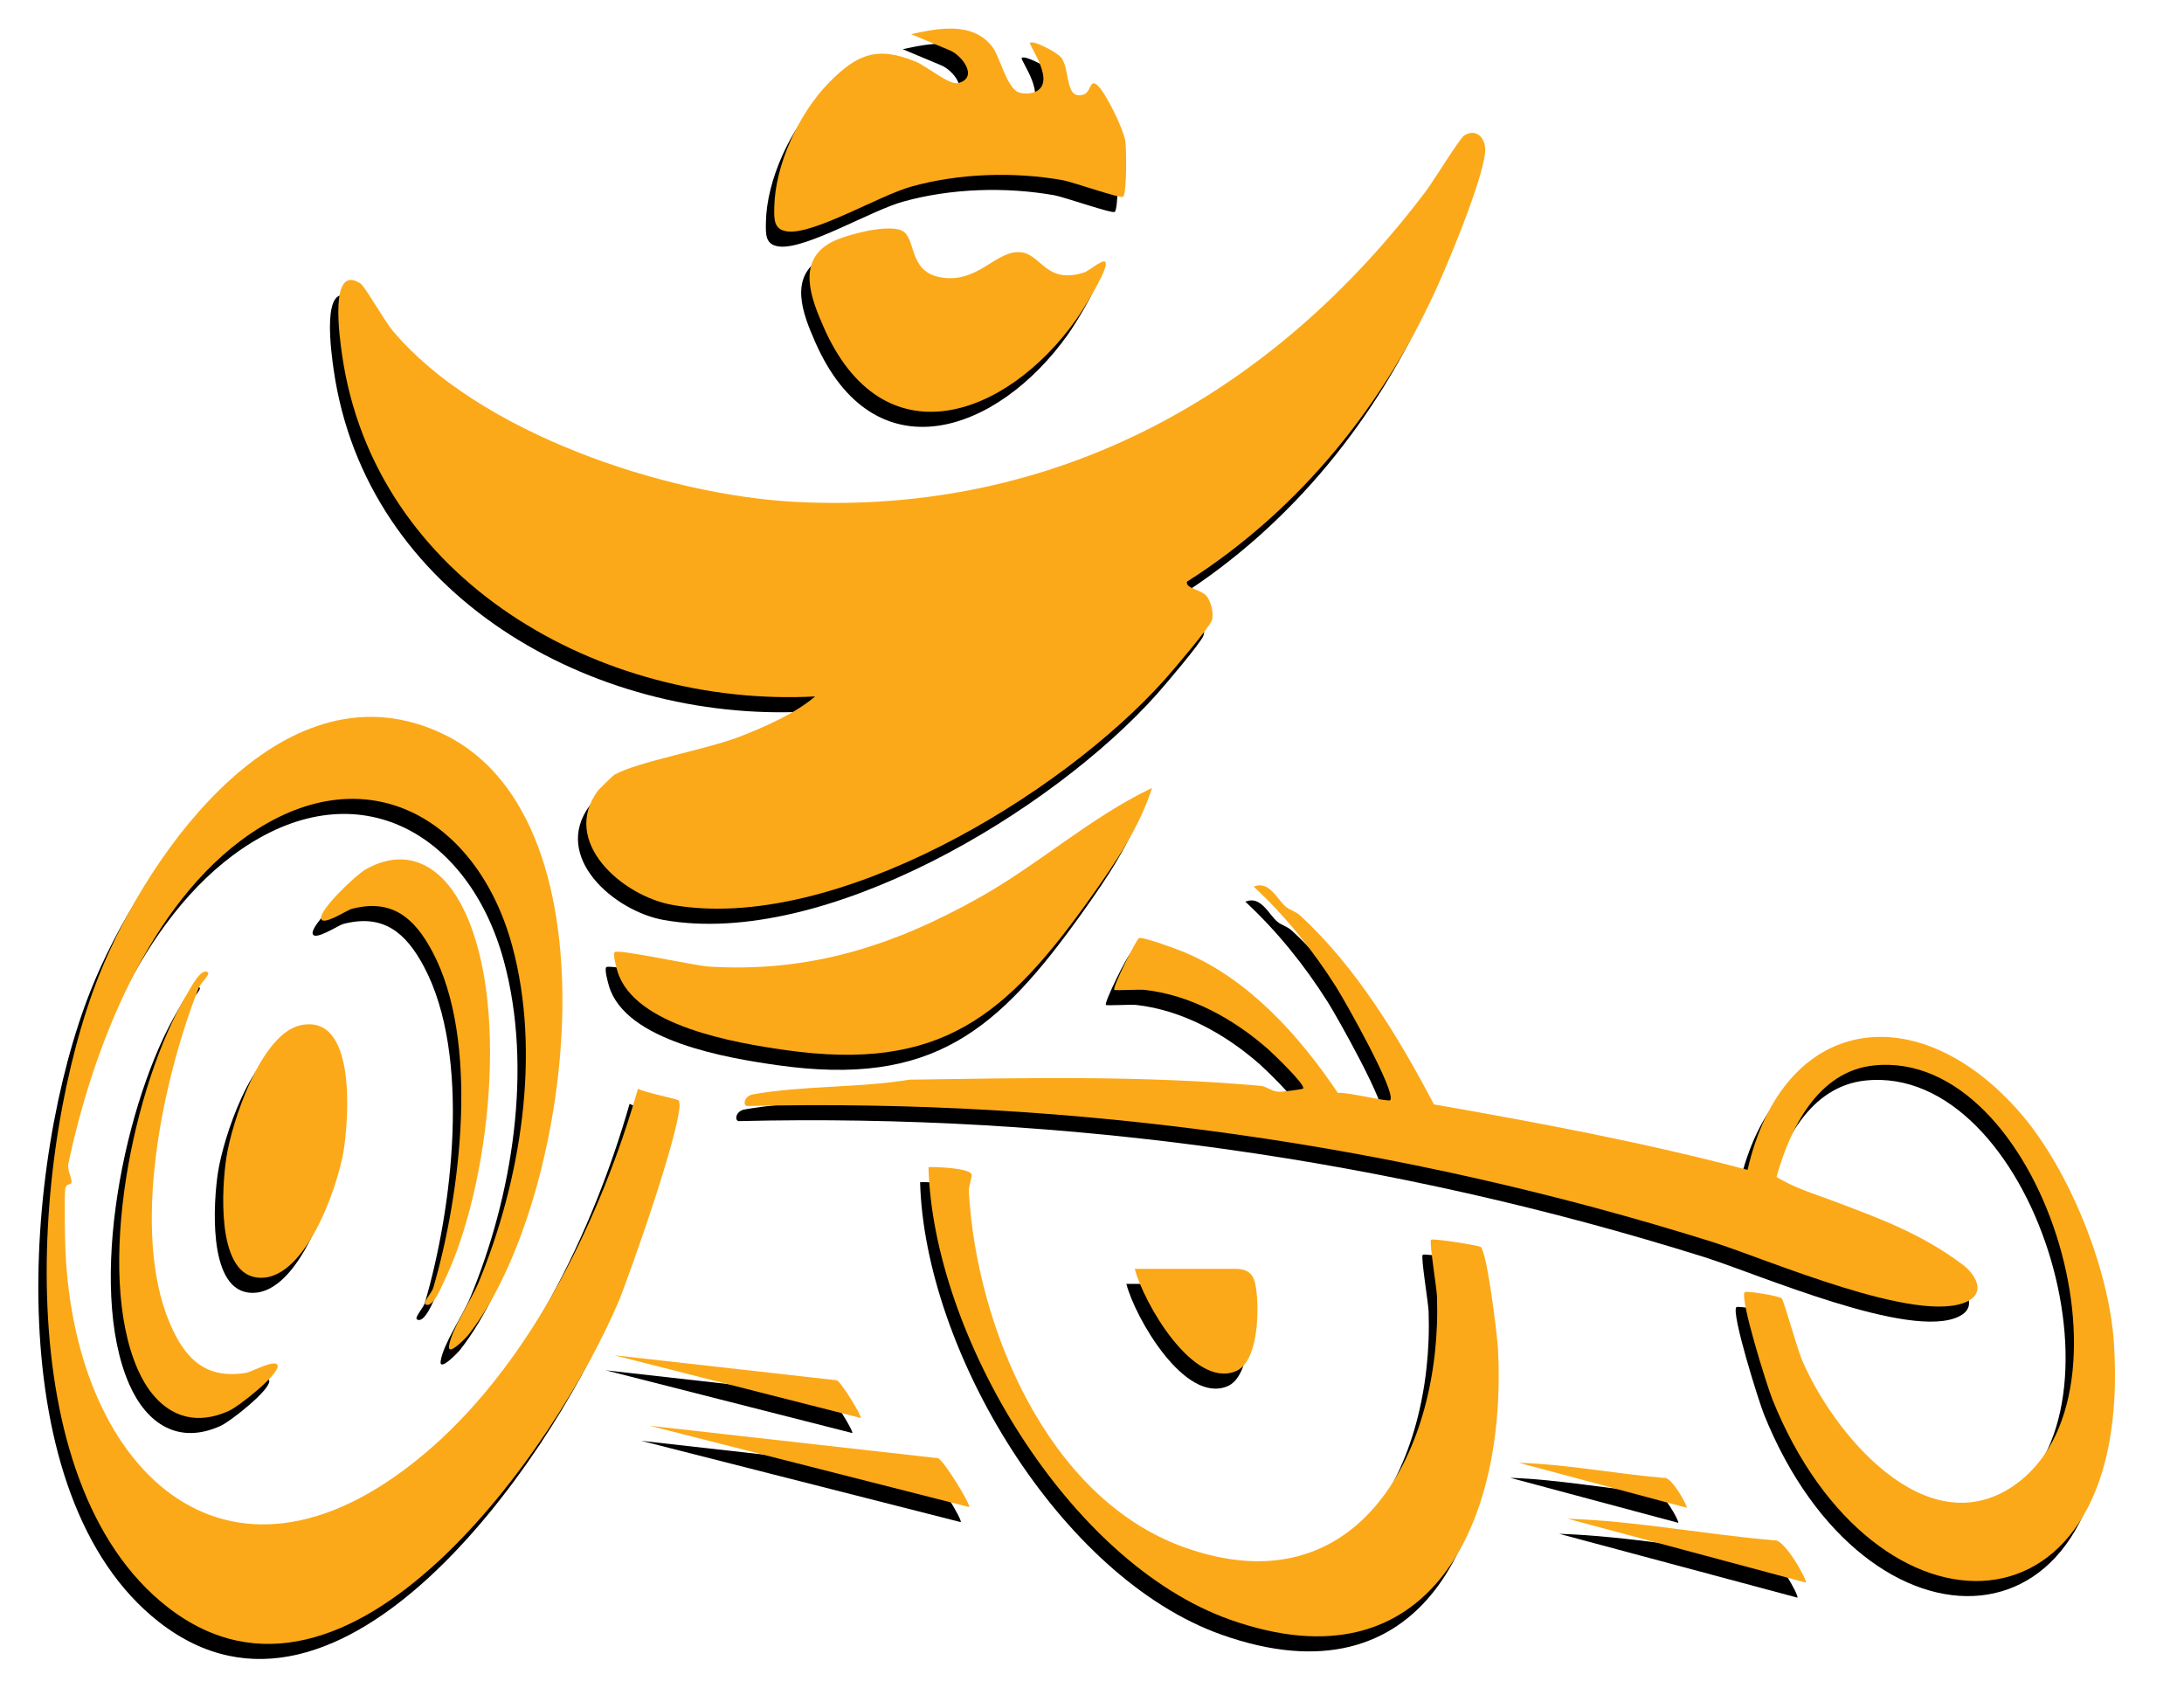
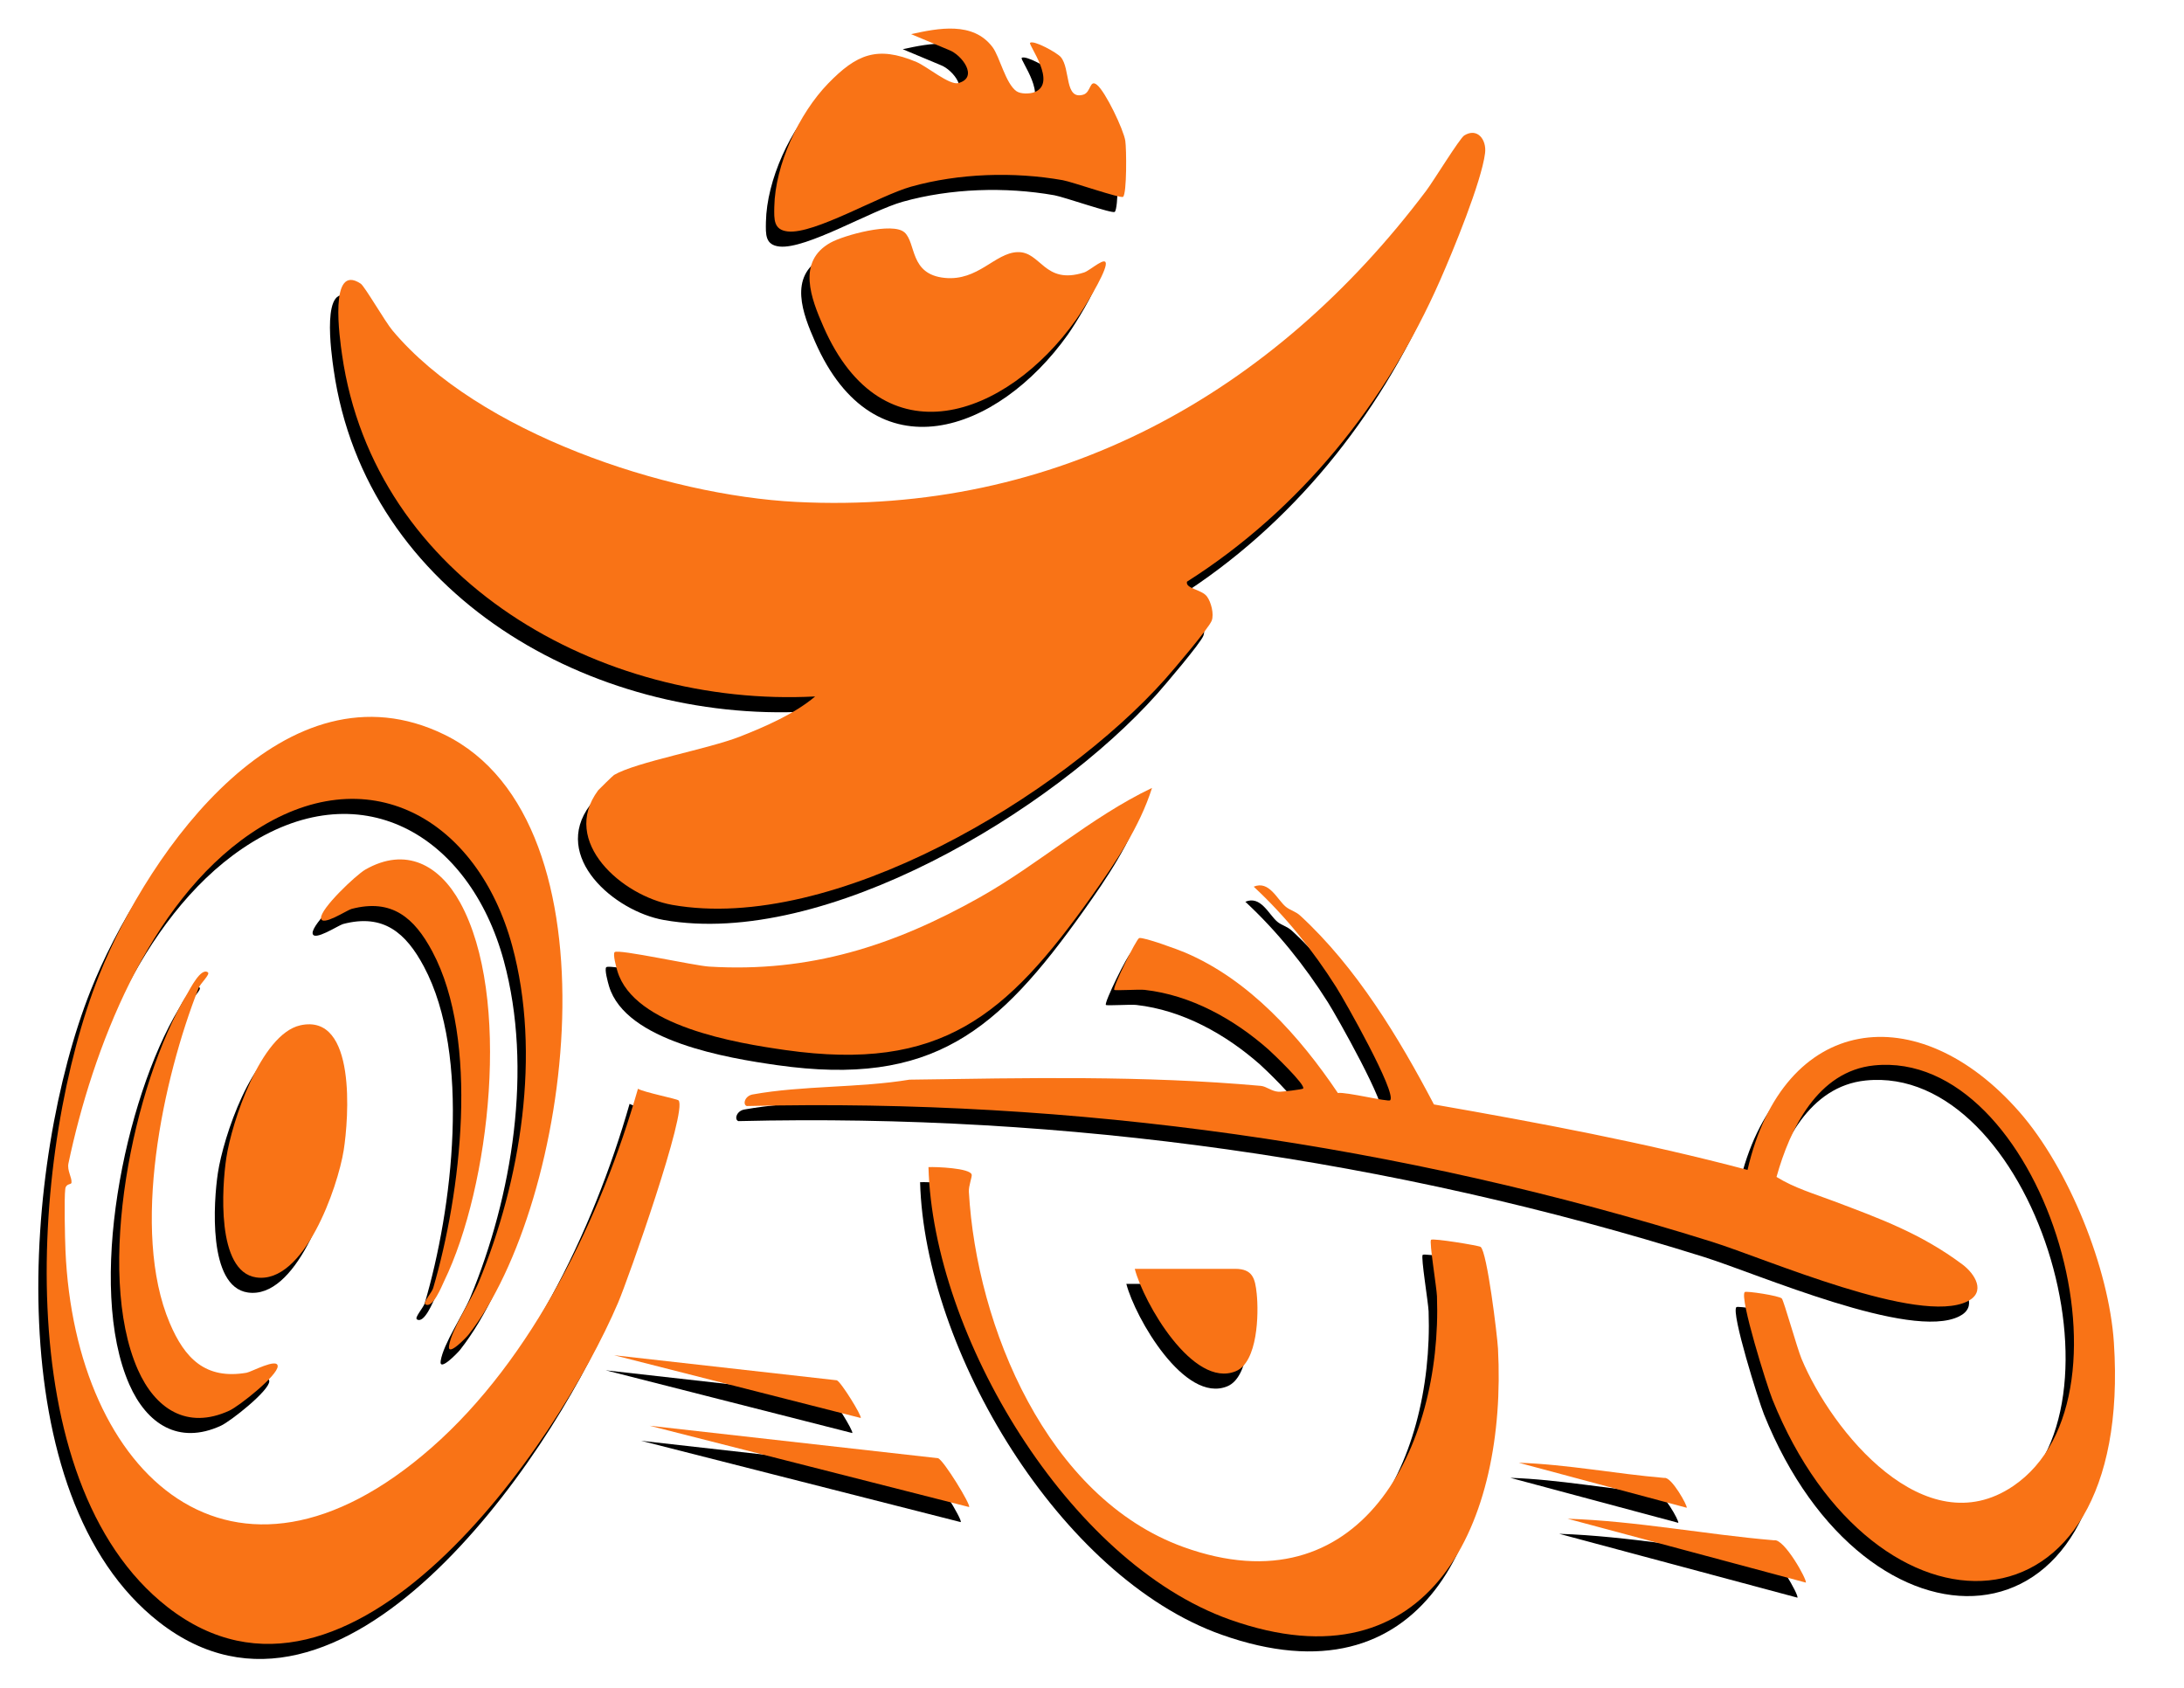
<svg xmlns="http://www.w3.org/2000/svg" id="Layer_1" version="1.1" viewBox="0 0 394.1 304.44">
  <defs>
    <style>
      .st0 {
-         fill: #fba919;
+         fill: #f97316;
      }
    </style>
  </defs>
  <g>
    <path d="M106.43,145.32c.12-.16,2.69-2.67,2.87-2.77,4.03-2.36,16.96-4.65,22.79-6.95,4.52-1.78,9.81-4.09,13.49-7.21-38.69,2.03-79.55-20.99-85.37-61.68-.39-2.74-2.45-16.67,3.37-12.8.72.48,4.39,6.84,5.72,8.43,15.47,18.49,49.32,29.75,72.85,30.95,46.97,2.4,86.1-19.48,113.72-56.18,1.23-1.63,6.03-9.44,6.84-9.94,2.35-1.46,4.06.73,3.76,3.18-.65,5.2-5.79,17.67-8.09,22.89-9.69,22.08-25.26,41.47-45.7,54.44-.32,1.27,2.64,1.38,3.61,2.68.73.98,1.31,3.17.85,4.36-.54,1.39-6.93,8.89-8.38,10.52-18.76,21.04-59.89,45.92-88.99,40.75-8.93-1.59-20.27-11.37-13.34-20.67Z" />
-     <path d="M83.03,243.54c-.34.44-3.84,4.11-3.51,2,.48-3.08,4.02-8.26,5.34-11.44,7.6-18.35,11.34-41.29,6.05-60.75-6.19-22.76-26.07-34.59-47.2-20.23-18.47,12.55-28.55,38.99-32.87,59.51-.27,1.3.66,2.55.55,3.49-.04.37-.98.1-1.12,1.09-.22,1.65-.06,8.98.03,11.06,1.72,40.71,30.26,67.05,66.08,35.63,18.27-16.02,30.63-41.69,37.23-64.74,1.02.63,7.05,1.82,7.32,2.1,1.69,1.75-9.08,32.24-10.91,36.51-10.91,25.56-48.44,80.54-81.3,54.91C-.38,269.98,4.17,209.34,16.36,178.71c9.06-22.76,33.8-57.36,62.31-43.45,32.34,15.78,22.91,84.71,4.35,108.29Z" />
-     <path d="M313.83,213.81c6.46-28.15,30.71-31.41,49.05-10.48,8.95,10.22,16.18,28.26,17.06,41.65,3.61,55.03-43.24,55.92-61.62,10.24-.98-2.44-5.99-18.41-4.99-19.38.24-.24,6.25.66,6.69,1.17.37.43,2.77,8.99,3.55,10.86,5.47,13.13,22.26,33.73,38.16,23,24.32-16.41,4.93-78.97-25.07-75.92-10.17,1.04-15.17,11.42-17.6,20.12,3.22,2,6.71,3,10.38,4.39,8.21,3.1,15.69,5.81,23.18,11.41,2.25,1.69,4.29,4.96.91,6.64-8.76,4.38-36.27-7.65-46.1-10.73-56.3-17.65-114.99-25.93-174.18-24.5-.78-.25-.38-1.83,1.05-2.09,9.02-1.64,19.18-1.16,28.3-2.67,20.98-.3,42.13-.79,63.4,1.12,1.02.09,1.91.97,3.18,1.06.56.04,4.28-.41,4.45-.57.6-.57-5.54-6.43-6.28-7.08-6.2-5.46-13.96-9.79-22.3-10.73-1.02-.12-5.29.17-5.49-.01-.39-.35,4-9.23,4.5-9.35.85-.19,6.99,2.07,8.26,2.61,11.62,4.93,20.69,15.1,27.59,25.35,1.36-.26,9.13,1.67,9.44,1.3,1.18-1.38-8.18-17.94-9.74-20.4-4.2-6.64-9.14-12.79-14.89-18.13,2.81-1.18,4.23,2.34,5.8,3.63.75.62,1.76.82,2.6,1.6,10.11,9.3,17.79,22,24.12,34.06,19,3.32,37.93,6.87,56.57,11.81Z" />
-     <path d="M256.72,226.41c.32-.32,8.56,1.03,8.94,1.28,1.17.8,3.01,16,3.14,18.35,1.64,30.93-11.94,61.83-48.38,48.9-29.16-10.35-53.56-51.33-54.39-81.64,1.36-.07,7.51.17,7.8,1.35.1.39-.57,2.05-.51,3.1,1.38,24.29,14.12,55.2,38.71,64.09,31.91,11.53,46.72-17.89,45.76-45.23-.05-1.54-1.43-9.84-1.07-10.2Z" />
-     <path d="M109.41,174.51c.61-.61,14.39,2.45,17.04,2.61,18.14,1.11,33.3-3.76,48.83-12.49,10.73-6.03,19.99-14.44,31.09-19.75-2.22,7.04-6.63,13.54-10.88,19.52-15.39,21.64-27.19,31.76-55.27,27.78-8.85-1.26-27.33-4.29-30.32-14.24-.21-.71-.86-3.07-.5-3.43Z" />
-     <path d="M181.92,19.18c.76.53,2.38.49,3.21.18,4.26-1.61-1.16-8.62-.76-8.92.68-.52,4.87,1.79,5.54,2.58,1.78,2.11.63,7.79,4.06,6.78,1.42-.42,1.12-2.86,2.47-1.77,1.53,1.24,4.79,8.04,5.11,10.1.22,1.45.29,9.49-.4,10.1-.42.37-9.15-2.69-10.89-3-8.83-1.56-18.73-1.25-27.37,1.17-5.76,1.62-17.44,8.61-22.24,8.08-2.59-.28-2.48-2.19-2.44-4.43.14-7.6,4.46-16.86,9.73-22.28s8.81-6.87,15.94-3.86c1.9.81,5.95,4.23,7.54,3.8,3.75-1.01.61-5.12-1.69-5.97l-6.83-2.86c4.87-1.07,11.17-2.34,14.69,2.34,1.32,1.76,2.34,6.58,4.35,7.98Z" />
-     <path d="M161.7,44.64c2.16,1.95.87,7.58,7.27,8.22,6.01.6,9.03-4.48,13.09-4.65,4.31-.18,4.81,5.99,12.05,3.67,1.17-.38,4.2-3.27,3.91-1.34s-4,7.96-5.35,9.86c-12.6,17.71-34.91,25.7-45.6,1.24-2.19-5-4.85-11.73,1.29-15.14,2.42-1.34,11.22-3.77,13.34-1.85Z" />
-     <path d="M52.64,187.72c10.25-2.3,8.75,16.89,7.86,22.54-1.06,6.65-7.13,24.21-15.79,22.94-7.25-1.06-6.17-16.43-5.39-21.58.96-6.38,6.19-22.29,13.33-23.9Z" />
-     <path d="M36.01,178.18c.41.34-1.38,2.01-1.67,2.76-6.49,16.48-12.32,43.79-5.23,60.5,2.69,6.34,6.41,10.23,13.86,8.96.84-.14,5.58-2.73,5.62-1.19.03,1.69-6.98,7.23-8.73,8.03-7.64,3.51-13.39-.35-16.51-7.41-7.8-17.66-.85-51.55,8.91-67.81.5-.83,2.5-4.86,3.76-3.84Z" />
-     <path d="M203.24,231.65h18.09c3.21,0,3.63,1.74,3.92,4.47.38,3.62.21,12.37-3.79,14.01-7.71,3.16-16.62-12.37-18.21-18.47Z" />
-     <path d="M173.36,274.63l-57.66-14.67,52.06,5.86c.98.3,5.98,8.45,5.6,8.81Z" />
-     <path d="M324.34,288.26l-42.98-11.52c12.46.41,24.81,2.84,37.25,3.89,1.82-.41,6.08,7.29,5.73,7.64Z" />
-     <path d="M75.22,238.03c-.44-.3,1.2-2.13,1.42-2.89,5.01-16.99,8.4-44.71-.14-60.73-3.24-6.08-7.29-9.62-14.6-7.69-.82.22-5.32,3.21-5.49,1.68-.18-1.68,6.32-7.82,7.99-8.78,7.3-4.17,13.37-.84,17.1,5.93,9.33,16.9,5.41,51.27-2.88,68.33-.42.87-2.06,5.06-3.4,4.16Z" />
-     <path d="M302.84,274.76l-30.3-8.12c8.78.29,17.49,2,26.26,2.74,1.28-.29,4.28,5.14,4.04,5.38Z" />
+     <path d="M83.03,243.54c-.34.44-3.84,4.11-3.51,2,.48-3.08,4.02-8.26,5.34-11.44,7.6-18.35,11.34-41.29,6.05-60.75-6.19-22.76-26.07-34.59-47.2-20.23-18.47,12.55-28.55,38.99-32.87,59.51-.27,1.3.66,2.55.55,3.49-.04.37-.98.1-1.12,1.09-.22,1.65-.06,8.98.03,11.06,1.72,40.71,30.26,67.05,66.08,35.63,18.27-16.02,30.63-41.69,37.23-64.74,1.02.63,7.05,1.82,7.32,2.1,1.69,1.75-9.08,32.24-10.91,36.51-10.91,25.56-48.44,80.54-81.3,54.91C-.38,269.98,4.17,209.34,16.36,178.71c9.06-22.76,33.8-57.36,62.31-43.45,32.34,15.78,22.91,84.71,4.35,108.29h.01Z" />
+     <path d="M313.83,213.81c6.46-28.15,30.71-31.41,49.05-10.48,8.95,10.22,16.18,28.26,17.06,41.65,3.61,55.03-43.24,55.92-61.62,10.24-.98-2.44-5.99-18.41-4.99-19.38.24-.24,6.25.66,6.69,1.17.37.43,2.77,8.99,3.55,10.86,5.47,13.13,22.26,33.73,38.16,23,24.32-16.41,4.93-78.97-25.07-75.92-10.17,1.04-15.17,11.42-17.6,20.12,3.22,2,6.71,3,10.38,4.39,8.21,3.1,15.69,5.81,23.18,11.41,2.25,1.69,4.29,4.96.91,6.64-8.76,4.38-36.27-7.65-46.1-10.73-56.3-17.65-114.99-25.93-174.18-24.5-.78-.25-.38-1.83,1.05-2.09,9.02-1.64,19.18-1.16,28.3-2.67,20.98-.3,42.13-.79,63.4,1.12,1.02.09,1.91.97,3.18,1.06.56.04,4.28-.41,4.45-.57.6-.57-5.54-6.43-6.28-7.08-6.2-5.46-13.96-9.79-22.3-10.73-1.02-.12-5.29.17-5.49,0-.39-.35,4-9.23,4.5-9.35.85-.19,6.99,2.07,8.26,2.61,11.62,4.93,20.69,15.1,27.59,25.35,1.36-.26,9.13,1.67,9.44,1.3,1.18-1.38-8.18-17.94-9.74-20.4-4.2-6.64-9.14-12.79-14.89-18.13,2.81-1.18,4.23,2.34,5.8,3.63.75.62,1.76.82,2.6,1.6,10.11,9.3,17.79,22,24.12,34.06,19,3.32,37.93,6.87,56.57,11.81l.02.02Z" />
+     <path d="M256.72,226.41c.32-.32,8.56,1.03,8.94,1.28,1.17.8,3.01,16,3.14,18.35,1.64,30.93-11.94,61.83-48.38,48.9-29.16-10.35-53.56-51.33-54.39-81.64,1.36-.07,7.51.17,7.8,1.35.1.39-.57,2.05-.51,3.1,1.38,24.29,14.12,55.2,38.71,64.09,31.91,11.53,46.72-17.89,45.76-45.23-.05-1.54-1.43-9.84-1.07-10.2h0Z" />
+     <path d="M109.41,174.51c.61-.61,14.39,2.45,17.04,2.61,18.14,1.11,33.3-3.76,48.83-12.49,10.73-6.03,19.99-14.44,31.09-19.75-2.22,7.04-6.63,13.54-10.88,19.52-15.39,21.64-27.19,31.76-55.27,27.78-8.85-1.26-27.33-4.29-30.32-14.24-.21-.71-.86-3.07-.5-3.43h.01Z" />
+     <path d="M181.92,19.18c.76.53,2.38.49,3.21.18,4.26-1.61-1.16-8.62-.76-8.92.68-.52,4.87,1.79,5.54,2.58,1.78,2.11.63,7.79,4.06,6.78,1.42-.42,1.12-2.86,2.47-1.77,1.53,1.24,4.79,8.04,5.11,10.1.22,1.45.29,9.49-.4,10.1-.42.37-9.15-2.69-10.89-3-8.83-1.56-18.73-1.25-27.37,1.17-5.76,1.62-17.44,8.61-22.24,8.08-2.59-.28-2.48-2.19-2.44-4.43.14-7.6,4.46-16.86,9.73-22.28s8.81-6.87,15.94-3.86c1.9.81,5.95,4.23,7.54,3.8,3.75-1.01.61-5.12-1.69-5.97l-6.83-2.86c4.87-1.07,11.17-2.34,14.69,2.34,1.32,1.76,2.34,6.58,4.35,7.98l-.02-.02Z" />
+     <path d="M161.7,44.64c2.16,1.95.87,7.58,7.27,8.22,6.01.6,9.03-4.48,13.09-4.65,4.31-.18,4.81,5.99,12.05,3.67,1.17-.38,4.2-3.27,3.91-1.34s-4,7.96-5.35,9.86c-12.6,17.71-34.91,25.7-45.6,1.24-2.19-5-4.85-11.73,1.29-15.14,2.42-1.34,11.22-3.77,13.34-1.85h0Z" />
+     <path d="M52.64,187.72c10.25-2.3,8.75,16.89,7.86,22.54-1.06,6.65-7.13,24.21-15.79,22.94-7.25-1.06-6.17-16.43-5.39-21.58.96-6.38,6.19-22.29,13.33-23.9h-.01Z" />
+     <path d="M36.01,178.18c.41.34-1.38,2.01-1.67,2.76-6.49,16.48-12.32,43.79-5.23,60.5,2.69,6.34,6.41,10.23,13.86,8.96.84-.14,5.58-2.73,5.62-1.19.03,1.69-6.98,7.23-8.73,8.03-7.64,3.51-13.39-.35-16.51-7.41-7.8-17.66-.85-51.55,8.91-67.81.5-.83,2.5-4.86,3.76-3.84h-.01Z" />
+     <path d="M203.24,231.65h18.09c3.21,0,3.63,1.74,3.92,4.47.38,3.62.21,12.37-3.79,14.01-7.71,3.16-16.62-12.37-18.21-18.47h0Z" />
+     <path d="M173.36,274.63l-57.66-14.67,52.06,5.86c.98.3,5.98,8.45,5.6,8.81h0Z" />
+     <path d="M324.34,288.26l-42.98-11.52c12.46.41,24.81,2.84,37.25,3.89,1.82-.41,6.08,7.29,5.73,7.64h0Z" />
+     <path d="M75.22,238.03c-.44-.3,1.2-2.13,1.42-2.89,5.01-16.99,8.4-44.71-.14-60.73-3.24-6.08-7.29-9.62-14.6-7.69-.82.22-5.32,3.21-5.49,1.68-.18-1.68,6.32-7.82,7.99-8.78,7.3-4.17,13.37-.84,17.1,5.93,9.33,16.9,5.41,51.27-2.88,68.33-.42.87-2.06,5.06-3.4,4.16h0Z" />
+     <path d="M302.84,274.76l-30.3-8.12c8.78.29,17.49,2,26.26,2.74,1.28-.29,4.28,5.14,4.04,5.38h0Z" />
    <path d="M153.79,258.56l-44.49-11.32,40.17,4.52c.75.23,4.62,6.52,4.32,6.8Z" />
  </g>
  <g>
-     <path class="st0" d="M107.94,142.59c.12-.16,2.69-2.67,2.87-2.77,4.03-2.36,16.96-4.65,22.79-6.95,4.52-1.78,9.81-4.09,13.49-7.21-38.69,2.03-79.55-20.99-85.37-61.68-.39-2.74-2.45-16.67,3.37-12.8.72.48,4.39,6.84,5.72,8.43,15.47,18.49,49.32,29.75,72.85,30.95,46.97,2.4,86.1-19.48,113.72-56.18,1.23-1.63,6.03-9.44,6.84-9.94,2.35-1.46,4.06.73,3.76,3.18-.65,5.2-5.79,17.67-8.09,22.89-9.69,22.08-25.26,41.47-45.7,54.44-.32,1.27,2.64,1.38,3.61,2.68.73.98,1.31,3.17.85,4.36-.54,1.39-6.93,8.89-8.38,10.52-18.76,21.04-59.89,45.92-88.99,40.75-8.93-1.59-20.27-11.37-13.34-20.67Z" />
-     <path class="st0" d="M84.54,240.82c-.34.44-3.84,4.11-3.51,2,.48-3.08,4.02-8.26,5.34-11.44,7.6-18.35,11.34-41.29,6.05-60.75-6.19-22.76-26.07-34.59-47.2-20.23-18.47,12.55-28.55,38.99-32.87,59.51-.27,1.3.66,2.55.55,3.49-.04.37-.98.1-1.12,1.09-.22,1.65-.06,8.98.03,11.06,1.72,40.71,30.26,67.05,66.08,35.63,18.27-16.02,30.63-41.69,37.23-64.74,1.02.63,7.05,1.82,7.32,2.1,1.69,1.75-9.08,32.24-10.91,36.51-10.91,25.56-48.44,80.54-81.3,54.91-29.1-22.7-24.55-83.34-12.36-113.97,9.06-22.76,33.8-57.36,62.31-43.45,32.34,15.78,22.91,84.71,4.35,108.29Z" />
-     <path class="st0" d="M315.34,211.09c6.46-28.15,30.71-31.41,49.05-10.48,8.95,10.22,16.18,28.26,17.06,41.65,3.61,55.03-43.24,55.92-61.62,10.24-.98-2.44-5.99-18.41-4.99-19.38.24-.24,6.25.66,6.69,1.17.37.43,2.77,8.99,3.55,10.86,5.47,13.13,22.26,33.73,38.16,23,24.32-16.41,4.93-78.97-25.07-75.92-10.17,1.04-15.17,11.42-17.6,20.12,3.22,2,6.71,3,10.38,4.39,8.21,3.1,15.69,5.81,23.18,11.41,2.25,1.69,4.29,4.96.91,6.64-8.76,4.38-36.27-7.65-46.1-10.73-56.3-17.65-114.99-25.93-174.18-24.5-.78-.25-.38-1.83,1.05-2.09,9.02-1.64,19.18-1.16,28.3-2.67,20.98-.3,42.13-.79,63.4,1.12,1.02.09,1.91.97,3.18,1.06.56.04,4.28-.41,4.45-.57.6-.57-5.54-6.43-6.28-7.08-6.2-5.46-13.96-9.79-22.3-10.73-1.02-.12-5.29.17-5.49-.01-.39-.35,4-9.23,4.5-9.35.85-.19,6.99,2.07,8.26,2.61,11.62,4.93,20.69,15.1,27.59,25.35,1.36-.26,9.13,1.67,9.44,1.3,1.18-1.38-8.18-17.94-9.74-20.4-4.2-6.64-9.14-12.79-14.89-18.13,2.81-1.18,4.23,2.34,5.8,3.63.75.62,1.76.82,2.6,1.6,10.11,9.3,17.79,22,24.12,34.06,19,3.32,37.93,6.87,56.57,11.81Z" />
-     <path class="st0" d="M258.23,223.69c.32-.32,8.56,1.03,8.94,1.28,1.17.8,3.01,16,3.14,18.35,1.64,30.93-11.94,61.83-48.38,48.9-29.16-10.35-53.56-51.33-54.39-81.64,1.36-.07,7.51.17,7.8,1.35.1.39-.57,2.05-.51,3.1,1.38,24.29,14.12,55.2,38.71,64.09,31.91,11.53,46.72-17.89,45.76-45.23-.05-1.54-1.43-9.84-1.07-10.2Z" />
-     <path class="st0" d="M110.92,171.79c.61-.61,14.39,2.45,17.04,2.61,18.14,1.11,33.3-3.76,48.83-12.49,10.73-6.03,19.99-14.44,31.09-19.75-2.22,7.04-6.63,13.54-10.88,19.52-15.39,21.64-27.19,31.76-55.27,27.78-8.85-1.26-27.33-4.29-30.32-14.24-.21-.71-.86-3.07-.5-3.43Z" />
-     <path class="st0" d="M183.43,16.46c.76.53,2.38.49,3.21.18,4.26-1.61-1.16-8.62-.76-8.92.68-.52,4.87,1.79,5.54,2.58,1.78,2.11.63,7.79,4.06,6.78,1.42-.42,1.12-2.86,2.47-1.77,1.53,1.24,4.79,8.04,5.11,10.1.22,1.45.29,9.49-.4,10.1-.42.37-9.15-2.69-10.89-3-8.83-1.56-18.73-1.25-27.37,1.17-5.76,1.62-17.44,8.61-22.24,8.08-2.59-.28-2.48-2.19-2.44-4.43.14-7.6,4.46-16.86,9.73-22.28,5.09-5.23,8.81-6.87,15.94-3.86,1.9.81,5.95,4.23,7.54,3.8,3.75-1.01.61-5.12-1.69-5.97l-6.83-2.86c4.87-1.07,11.17-2.34,14.69,2.34,1.32,1.76,2.34,6.58,4.35,7.98Z" />
-     <path class="st0" d="M163.21,41.92c2.16,1.95.87,7.58,7.27,8.22,6.01.6,9.03-4.48,13.09-4.65,4.31-.18,4.81,5.99,12.05,3.67,1.17-.38,4.2-3.27,3.91-1.34s-4,7.96-5.35,9.86c-12.6,17.71-34.91,25.7-45.6,1.24-2.19-5-4.85-11.73,1.29-15.14,2.42-1.34,11.22-3.77,13.34-1.85Z" />
-     <path class="st0" d="M54.16,185c10.25-2.3,8.75,16.89,7.86,22.54-1.06,6.65-7.13,24.21-15.79,22.94-7.25-1.06-6.17-16.43-5.39-21.58.96-6.38,6.19-22.29,13.33-23.9Z" />
-     <path class="st0" d="M37.53,175.46c.41.34-1.38,2.01-1.67,2.76-6.49,16.48-12.32,43.79-5.23,60.5,2.69,6.34,6.41,10.23,13.86,8.96.84-.14,5.58-2.73,5.62-1.19.03,1.69-6.98,7.23-8.73,8.03-7.64,3.51-13.39-.35-16.51-7.41-7.8-17.66-.85-51.55,8.91-67.81.5-.83,2.5-4.86,3.76-3.84Z" />
-     <path class="st0" d="M204.76,228.93h18.09c3.21,0,3.63,1.74,3.92,4.47.38,3.62.21,12.37-3.79,14.01-7.71,3.16-16.62-12.37-18.21-18.47Z" />
-     <path class="st0" d="M174.87,271.91l-57.66-14.67,52.06,5.86c.98.3,5.98,8.45,5.6,8.81Z" />
-     <path class="st0" d="M325.85,285.54l-42.98-11.52c12.46.41,24.81,2.84,37.25,3.89,1.82-.41,6.08,7.29,5.73,7.64Z" />
-     <path class="st0" d="M76.74,235.31c-.44-.3,1.2-2.13,1.42-2.89,5.01-16.99,8.4-44.71-.14-60.73-3.24-6.08-7.29-9.62-14.6-7.69-.82.22-5.32,3.21-5.49,1.68-.18-1.68,6.32-7.82,7.99-8.78,7.3-4.17,13.37-.84,17.1,5.93,9.33,16.9,5.41,51.27-2.88,68.33-.42.87-2.06,5.06-3.4,4.16Z" />
-     <path class="st0" d="M304.36,272.04l-30.3-8.12c8.78.29,17.49,2,26.26,2.74,1.28-.29,4.28,5.14,4.04,5.38Z" />
+     <path class="st0" d="M107.94,142.59c.12-.16,2.69-2.67,2.87-2.77,4.03-2.36,16.96-4.65,22.79-6.95,4.52-1.78,9.81-4.09,13.49-7.21-38.69,2.03-79.55-20.99-85.37-61.68-.39-2.74-2.45-16.67,3.37-12.8.72.48,4.39,6.84,5.72,8.43,15.47,18.49,49.32,29.75,72.85,30.95,46.97,2.4,86.1-19.48,113.72-56.18,1.23-1.63,6.03-9.44,6.84-9.94,2.35-1.46,4.06.73,3.76,3.18-.65,5.2-5.79,17.67-8.09,22.89-9.69,22.08-25.26,41.47-45.7,54.44-.32,1.27,2.64,1.38,3.61,2.68.73.98,1.31,3.17.85,4.36-.54,1.39-6.93,8.89-8.38,10.52-18.76,21.04-59.89,45.92-88.99,40.75-8.93-1.59-20.27-11.37-13.34-20.67h0Z" />
+     <path class="st0" d="M84.54,240.82c-.34.44-3.84,4.11-3.51,2,.48-3.08,4.02-8.26,5.34-11.44,7.6-18.35,11.34-41.29,6.05-60.75-6.19-22.76-26.07-34.59-47.2-20.23-18.47,12.55-28.55,38.99-32.87,59.51-.27,1.3.66,2.55.55,3.49-.04.37-.98.1-1.12,1.09-.22,1.65-.06,8.98.03,11.06,1.72,40.71,30.26,67.05,66.08,35.63,18.27-16.02,30.63-41.69,37.23-64.74,1.02.63,7.05,1.82,7.32,2.1,1.69,1.75-9.08,32.24-10.91,36.51-10.91,25.56-48.44,80.54-81.3,54.91-29.1-22.7-24.55-83.34-12.36-113.97,9.06-22.76,33.8-57.36,62.31-43.45,32.34,15.78,22.91,84.71,4.35,108.29h.01Z" />
+     <path class="st0" d="M315.34,211.09c6.46-28.15,30.71-31.41,49.05-10.48,8.95,10.22,16.18,28.26,17.06,41.65,3.61,55.03-43.24,55.92-61.62,10.24-.98-2.44-5.99-18.41-4.99-19.38.24-.24,6.25.66,6.69,1.17.37.43,2.77,8.99,3.55,10.86,5.47,13.13,22.26,33.73,38.16,23,24.32-16.41,4.93-78.97-25.07-75.92-10.17,1.04-15.17,11.42-17.6,20.12,3.22,2,6.71,3,10.38,4.39,8.21,3.1,15.69,5.81,23.18,11.41,2.25,1.69,4.29,4.96.91,6.64-8.76,4.38-36.27-7.65-46.1-10.73-56.3-17.65-114.99-25.93-174.18-24.5-.78-.25-.38-1.83,1.05-2.09,9.02-1.64,19.18-1.16,28.3-2.67,20.98-.3,42.13-.79,63.4,1.12,1.02.09,1.91.97,3.18,1.06.56.04,4.28-.41,4.45-.57.6-.57-5.54-6.43-6.28-7.08-6.2-5.46-13.96-9.79-22.3-10.73-1.02-.12-5.29.17-5.49,0-.39-.35,4-9.23,4.5-9.35.85-.19,6.99,2.07,8.26,2.61,11.62,4.93,20.69,15.1,27.59,25.35,1.36-.26,9.13,1.67,9.44,1.3,1.18-1.38-8.18-17.94-9.74-20.4-4.2-6.64-9.14-12.79-14.89-18.13,2.81-1.18,4.23,2.34,5.8,3.63.75.62,1.76.82,2.6,1.6,10.11,9.3,17.79,22,24.12,34.06,19,3.32,37.93,6.87,56.57,11.81l.02.02Z" />
+     <path class="st0" d="M258.23,223.69c.32-.32,8.56,1.03,8.94,1.28,1.17.8,3.01,16,3.14,18.35,1.64,30.93-11.94,61.83-48.38,48.9-29.16-10.35-53.56-51.33-54.39-81.64,1.36-.07,7.51.17,7.8,1.35.1.39-.57,2.05-.51,3.1,1.38,24.29,14.12,55.2,38.71,64.09,31.91,11.53,46.72-17.89,45.76-45.23-.05-1.54-1.43-9.84-1.07-10.2h0Z" />
+     <path class="st0" d="M110.92,171.79c.61-.61,14.39,2.45,17.04,2.61,18.14,1.11,33.3-3.76,48.83-12.49,10.73-6.03,19.99-14.44,31.09-19.75-2.22,7.04-6.63,13.54-10.88,19.52-15.39,21.64-27.19,31.76-55.27,27.78-8.85-1.26-27.33-4.29-30.32-14.24-.21-.71-.86-3.07-.5-3.43h.01Z" />
+     <path class="st0" d="M183.43,16.46c.76.53,2.38.49,3.21.18,4.26-1.61-1.16-8.62-.76-8.92.68-.52,4.87,1.79,5.54,2.58,1.78,2.11.63,7.79,4.06,6.78,1.42-.42,1.12-2.86,2.47-1.77,1.53,1.24,4.79,8.04,5.11,10.1.22,1.45.29,9.49-.4,10.1-.42.37-9.15-2.69-10.89-3-8.83-1.56-18.73-1.25-27.37,1.17-5.76,1.62-17.44,8.61-22.24,8.08-2.59-.28-2.48-2.19-2.44-4.43.14-7.6,4.46-16.86,9.73-22.28,5.09-5.23,8.81-6.87,15.94-3.86,1.9.81,5.95,4.23,7.54,3.8,3.75-1.01.61-5.12-1.69-5.97l-6.83-2.86c4.87-1.07,11.17-2.34,14.69,2.34,1.32,1.76,2.34,6.58,4.35,7.98l-.02-.02Z" />
+     <path class="st0" d="M163.21,41.92c2.16,1.95.87,7.58,7.27,8.22,6.01.6,9.03-4.48,13.09-4.65,4.31-.18,4.81,5.99,12.05,3.67,1.17-.38,4.2-3.27,3.91-1.34s-4,7.96-5.35,9.86c-12.6,17.71-34.91,25.7-45.6,1.24-2.19-5-4.85-11.73,1.29-15.14,2.42-1.34,11.22-3.77,13.34-1.85h0Z" />
+     <path class="st0" d="M54.16,185c10.25-2.3,8.75,16.89,7.86,22.54-1.06,6.65-7.13,24.21-15.79,22.94-7.25-1.06-6.17-16.43-5.39-21.58.96-6.38,6.19-22.29,13.33-23.9h0Z" />
+     <path class="st0" d="M37.53,175.46c.41.34-1.38,2.01-1.67,2.76-6.49,16.48-12.32,43.79-5.23,60.5,2.69,6.34,6.41,10.23,13.86,8.96.84-.14,5.58-2.73,5.62-1.19.03,1.69-6.98,7.23-8.73,8.03-7.64,3.51-13.39-.35-16.51-7.41-7.8-17.66-.85-51.55,8.91-67.81.5-.83,2.5-4.86,3.76-3.84h0Z" />
+     <path class="st0" d="M204.76,228.93h18.09c3.21,0,3.63,1.74,3.92,4.47.38,3.62.21,12.37-3.79,14.01-7.71,3.16-16.62-12.37-18.21-18.47h0Z" />
+     <path class="st0" d="M174.87,271.91l-57.66-14.67,52.06,5.86c.98.3,5.98,8.45,5.6,8.81h0Z" />
+     <path class="st0" d="M325.85,285.54l-42.98-11.52c12.46.41,24.81,2.84,37.25,3.89,1.82-.41,6.08,7.29,5.73,7.64h0Z" />
+     <path class="st0" d="M76.74,235.31c-.44-.3,1.2-2.13,1.42-2.89,5.01-16.99,8.4-44.71-.14-60.73-3.24-6.08-7.29-9.62-14.6-7.69-.82.22-5.32,3.21-5.49,1.68-.18-1.68,6.32-7.82,7.99-8.78,7.3-4.17,13.37-.84,17.1,5.93,9.33,16.9,5.41,51.27-2.88,68.33-.42.87-2.06,5.06-3.4,4.16h0Z" />
+     <path class="st0" d="M304.36,272.04l-30.3-8.12c8.78.29,17.49,2,26.26,2.74,1.28-.29,4.28,5.14,4.04,5.38h0Z" />
    <path class="st0" d="M155.31,255.84l-44.49-11.32,40.17,4.52c.75.23,4.62,6.52,4.32,6.8Z" />
  </g>
</svg>
